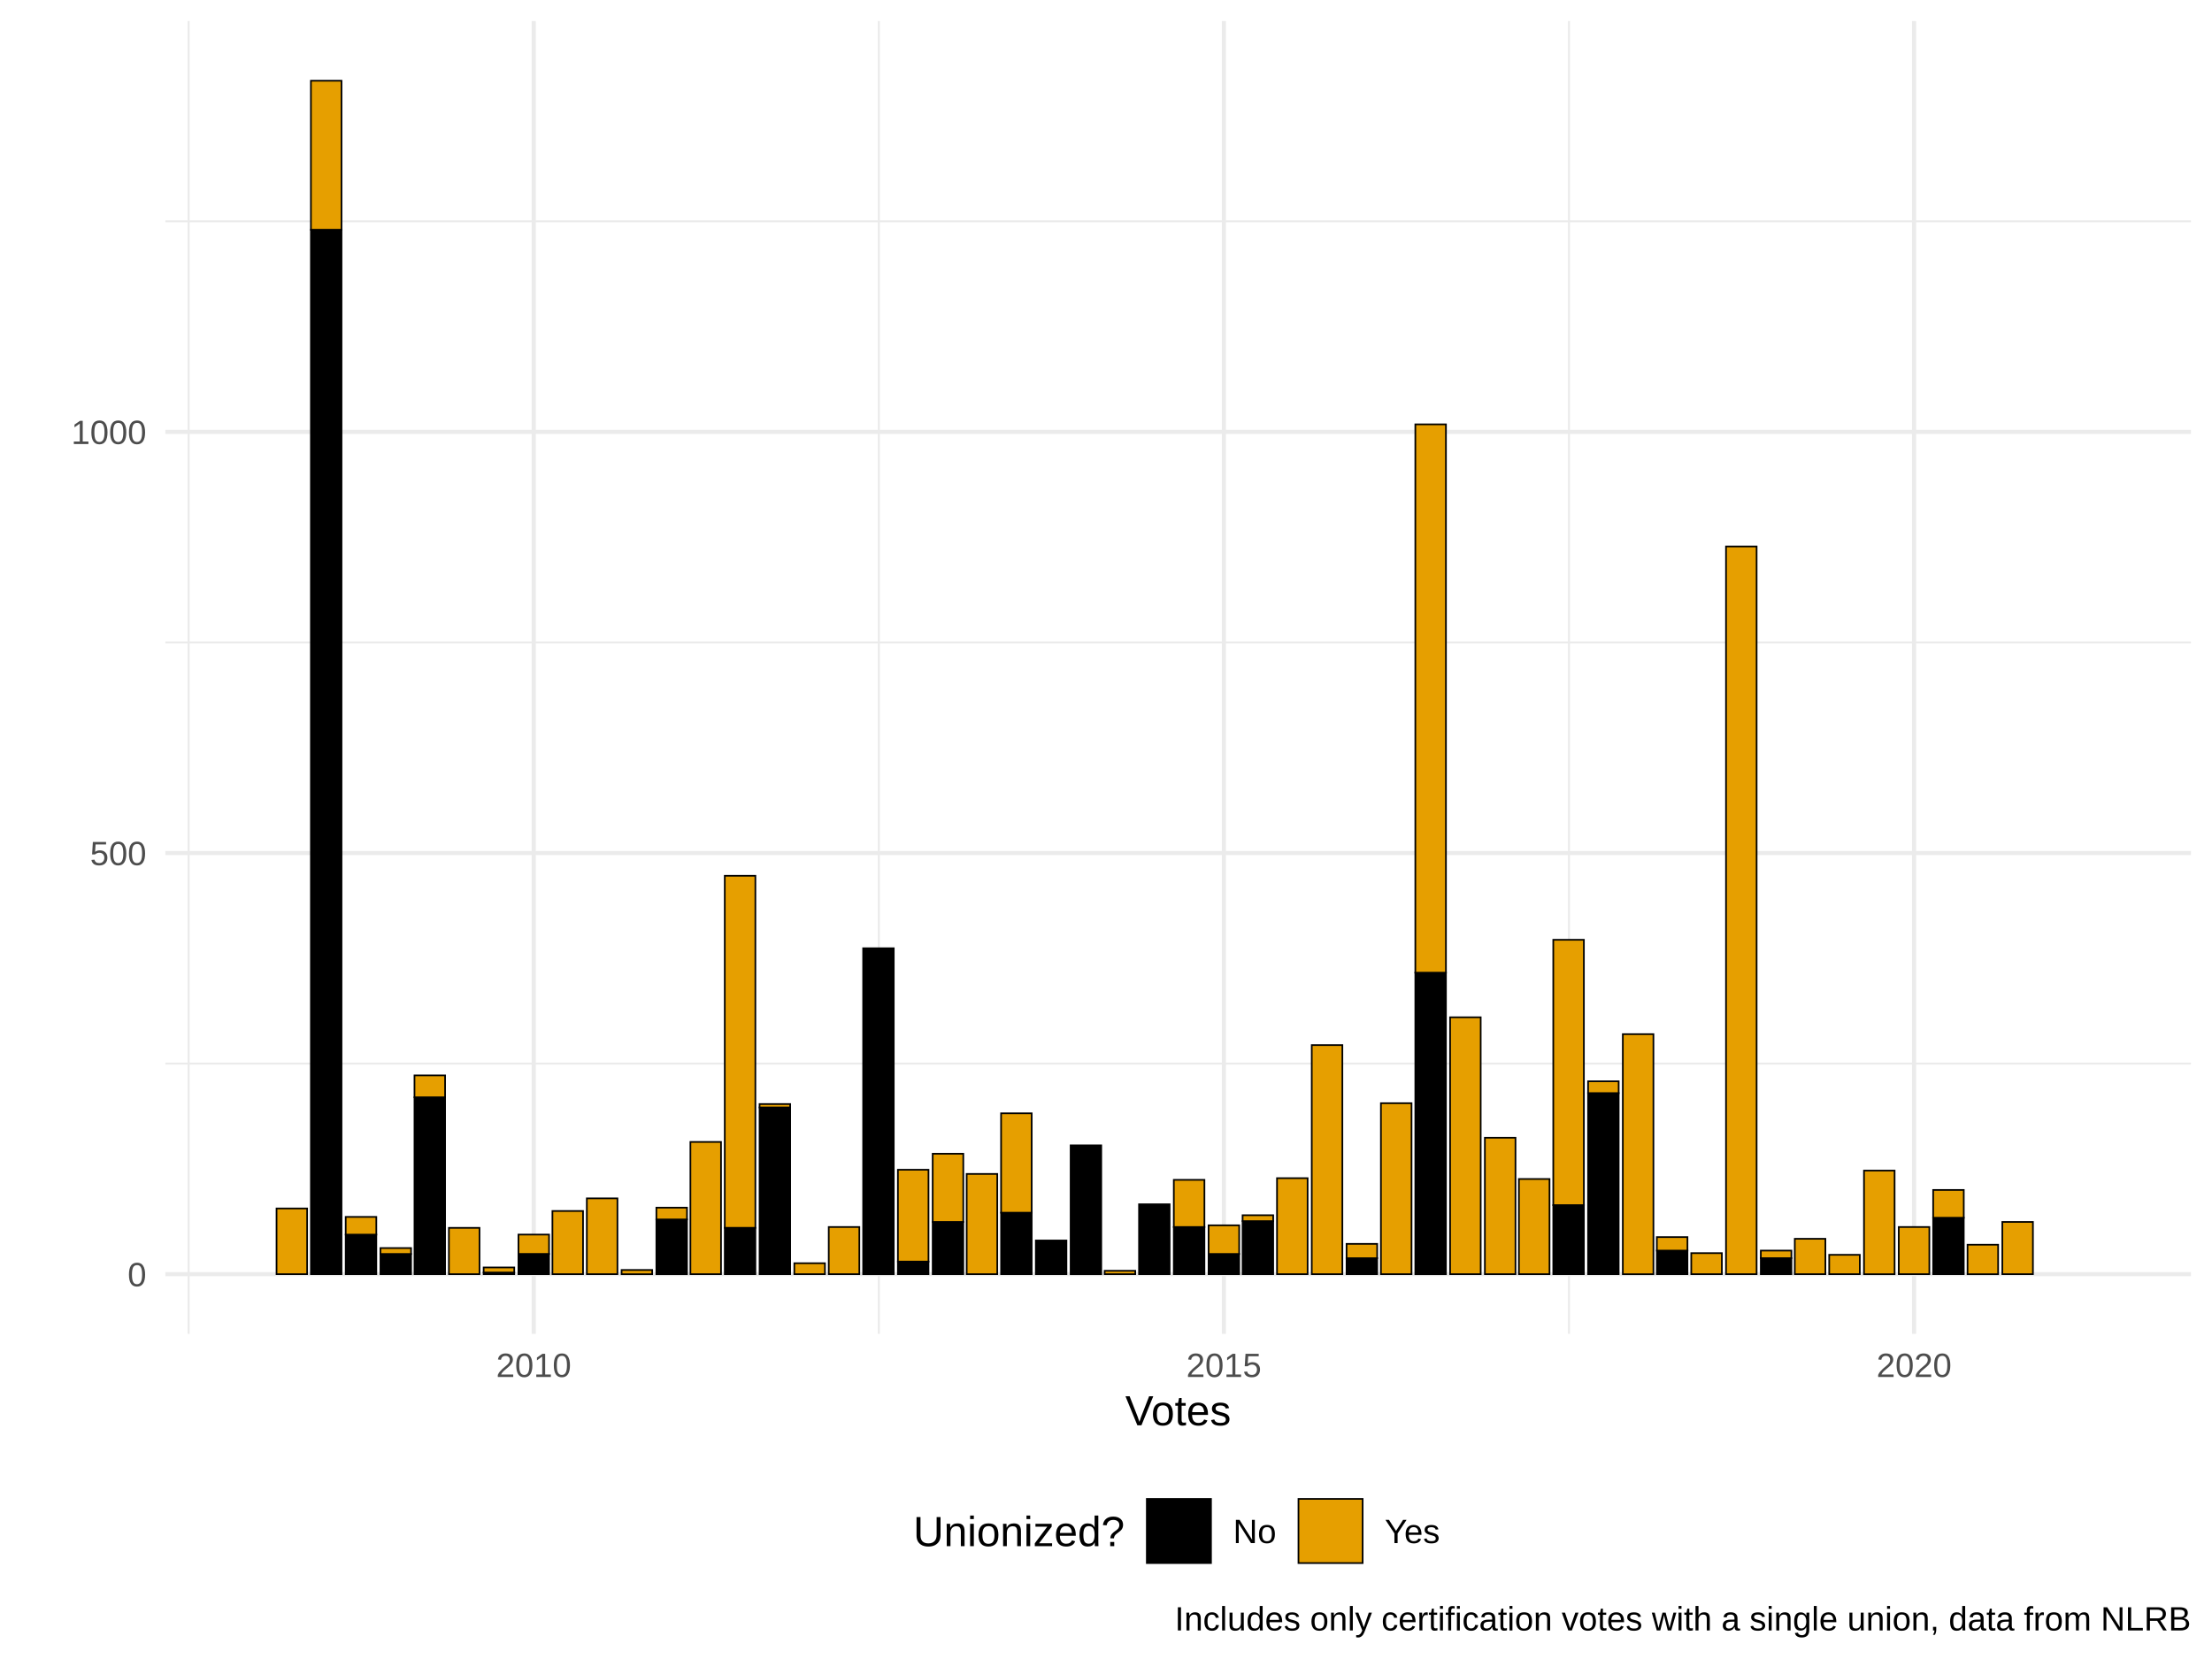
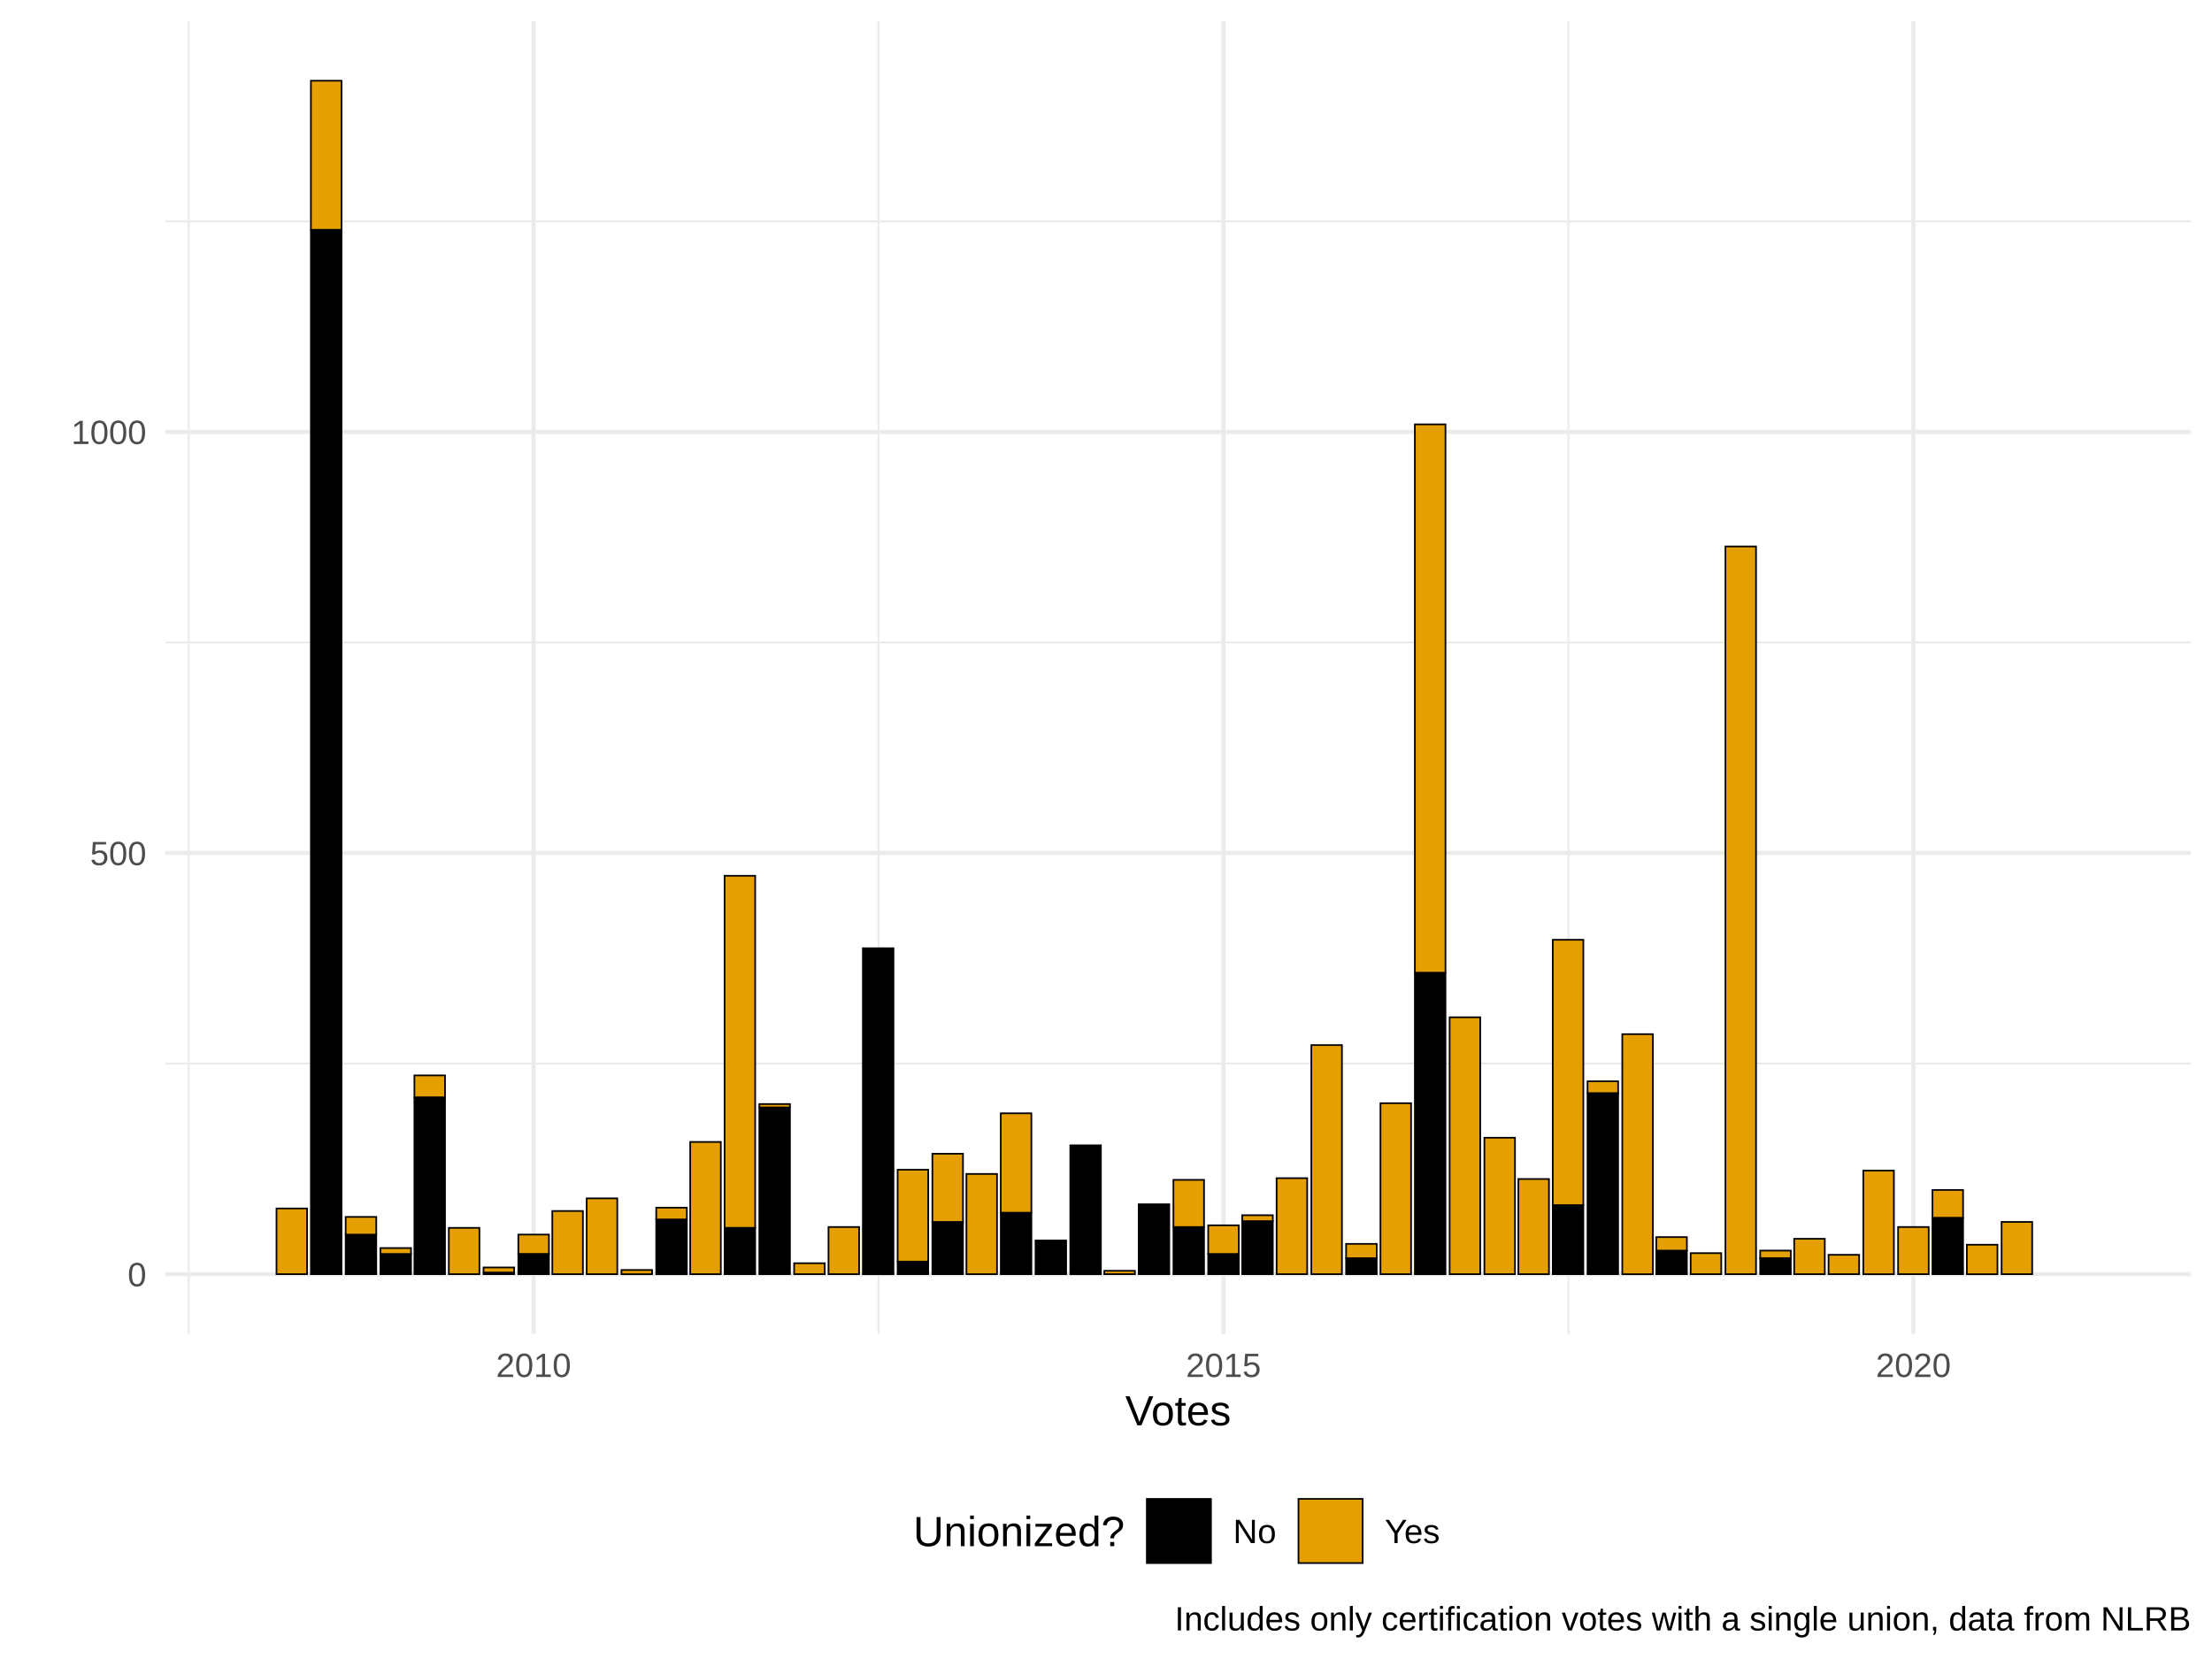
<svg xmlns="http://www.w3.org/2000/svg" class="svglite" width="576.00pt" height="432.00pt" viewBox="0 0 576.00 432.00">
  <defs>
    <style type="text/css">
    .svglite line, .svglite polyline, .svglite polygon, .svglite path, .svglite rect, .svglite circle {
      fill: none;
      stroke: #000000;
      stroke-linecap: round;
      stroke-linejoin: round;
      stroke-miterlimit: 10.00;
    }
  </style>
  </defs>
  <rect width="100%" height="100%" style="stroke: none; fill: #FFFFFF;" />
  <defs>
    <clipPath id="cpMC4wMHw1NzYuMDB8MC4wMHw0MzIuMDA=">
      <rect x="0.00" y="0.00" width="576.00" height="432.00" />
    </clipPath>
  </defs>
  <g clip-path="url(#cpMC4wMHw1NzYuMDB8MC4wMHw0MzIuMDA=)">
</g>
  <defs>
    <clipPath id="cpNDMuMDZ8NTcwLjUyfDUuNDh8MzQ3LjMz">
      <rect x="43.06" y="5.48" width="527.46" height="341.85" />
    </clipPath>
  </defs>
  <g clip-path="url(#cpNDMuMDZ8NTcwLjUyfDUuNDh8MzQ3LjMz)">
    <polyline points="43.06,276.96 570.52,276.96 " style="stroke-width: 0.53; stroke: #EBEBEB; stroke-linecap: butt;" />
    <polyline points="43.06,167.30 570.52,167.30 " style="stroke-width: 0.53; stroke: #EBEBEB; stroke-linecap: butt;" />
    <polyline points="43.06,57.64 570.52,57.64 " style="stroke-width: 0.53; stroke: #EBEBEB; stroke-linecap: butt;" />
-     <polyline points="49.12,347.33 49.12,5.48 " style="stroke-width: 0.53; stroke: #EBEBEB; stroke-linecap: butt;" />
-     <polyline points="228.84,347.33 228.84,5.48 " style="stroke-width: 0.53; stroke: #EBEBEB; stroke-linecap: butt;" />
-     <polyline points="408.56,347.33 408.56,5.48 " style="stroke-width: 0.53; stroke: #EBEBEB; stroke-linecap: butt;" />
+     <polyline points="49.13,347.33 49.13,5.48 " style="stroke-width: 0.53; stroke: #EBEBEB; stroke-linecap: butt;" />
+     <polyline points="228.77,347.33 228.77,5.48 " style="stroke-width: 0.53; stroke: #EBEBEB; stroke-linecap: butt;" />
+     <polyline points="408.42,347.33 408.42,5.48 " style="stroke-width: 0.53; stroke: #EBEBEB; stroke-linecap: butt;" />
    <polyline points="43.06,331.79 570.52,331.79 " style="stroke-width: 1.07; stroke: #EBEBEB; stroke-linecap: butt;" />
    <polyline points="43.06,222.13 570.52,222.13 " style="stroke-width: 1.07; stroke: #EBEBEB; stroke-linecap: butt;" />
    <polyline points="43.06,112.47 570.52,112.47 " style="stroke-width: 1.07; stroke: #EBEBEB; stroke-linecap: butt;" />
-     <polyline points="138.98,347.33 138.98,5.48 " style="stroke-width: 1.07; stroke: #EBEBEB; stroke-linecap: butt;" />
-     <polyline points="318.70,347.33 318.70,5.48 " style="stroke-width: 1.07; stroke: #EBEBEB; stroke-linecap: butt;" />
-     <polyline points="498.42,347.33 498.42,5.48 " style="stroke-width: 1.07; stroke: #EBEBEB; stroke-linecap: butt;" />
+     <polyline points="138.95,347.33 138.95,5.48 " style="stroke-width: 1.07; stroke: #EBEBEB; stroke-linecap: butt;" />
+     <polyline points="318.60,347.33 318.60,5.48 " style="stroke-width: 1.07; stroke: #EBEBEB; stroke-linecap: butt;" />
+     <polyline points="498.24,347.33 498.24,5.48 " style="stroke-width: 1.07; stroke: #EBEBEB; stroke-linecap: butt;" />
    <rect x="80.96" y="59.84" width="7.97" height="271.95" style="stroke-width: 0.43; stroke-linecap: square; stroke-linejoin: miter; fill: #000000;" />
-     <rect x="90.02" y="321.48" width="7.97" height="10.31" style="stroke-width: 0.43; stroke-linecap: square; stroke-linejoin: miter; fill: #000000;" />
-     <rect x="99.07" y="326.53" width="7.97" height="5.26" style="stroke-width: 0.43; stroke-linecap: square; stroke-linejoin: miter; fill: #000000;" />
-     <rect x="107.93" y="285.73" width="7.97" height="46.06" style="stroke-width: 0.43; stroke-linecap: square; stroke-linejoin: miter; fill: #000000;" />
-     <rect x="125.94" y="331.35" width="7.97" height="0.44" style="stroke-width: 0.43; stroke-linecap: square; stroke-linejoin: miter; fill: #000000;" />
-     <rect x="135.00" y="326.53" width="7.97" height="5.26" style="stroke-width: 0.43; stroke-linecap: square; stroke-linejoin: miter; fill: #000000;" />
-     <rect x="170.92" y="317.54" width="7.97" height="14.26" style="stroke-width: 0.43; stroke-linecap: square; stroke-linejoin: miter; fill: #000000;" />
-     <rect x="188.73" y="319.73" width="7.97" height="12.06" style="stroke-width: 0.43; stroke-linecap: square; stroke-linejoin: miter; fill: #000000;" />
-     <rect x="197.79" y="288.37" width="7.97" height="43.42" style="stroke-width: 0.43; stroke-linecap: square; stroke-linejoin: miter; fill: #000000;" />
-     <rect x="224.76" y="246.92" width="7.97" height="84.88" style="stroke-width: 0.43; stroke-linecap: square; stroke-linejoin: miter; fill: #000000;" />
-     <rect x="233.81" y="328.50" width="7.97" height="3.29" style="stroke-width: 0.43; stroke-linecap: square; stroke-linejoin: miter; fill: #000000;" />
-     <rect x="242.87" y="318.19" width="7.97" height="13.60" style="stroke-width: 0.43; stroke-linecap: square; stroke-linejoin: miter; fill: #000000;" />
-     <rect x="260.68" y="315.78" width="7.97" height="16.01" style="stroke-width: 0.43; stroke-linecap: square; stroke-linejoin: miter; fill: #000000;" />
-     <rect x="269.73" y="323.02" width="7.97" height="8.77" style="stroke-width: 0.43; stroke-linecap: square; stroke-linejoin: miter; fill: #000000;" />
-     <rect x="278.79" y="298.24" width="7.97" height="33.56" style="stroke-width: 0.43; stroke-linecap: square; stroke-linejoin: miter; fill: #000000;" />
-     <rect x="296.60" y="313.59" width="7.97" height="18.20" style="stroke-width: 0.43; stroke-linecap: square; stroke-linejoin: miter; fill: #000000;" />
-     <rect x="305.66" y="319.51" width="7.97" height="12.28" style="stroke-width: 0.43; stroke-linecap: square; stroke-linejoin: miter; fill: #000000;" />
-     <rect x="314.71" y="326.53" width="7.97" height="5.26" style="stroke-width: 0.43; stroke-linecap: square; stroke-linejoin: miter; fill: #000000;" />
-     <rect x="323.57" y="317.97" width="7.97" height="13.82" style="stroke-width: 0.43; stroke-linecap: square; stroke-linejoin: miter; fill: #000000;" />
-     <rect x="350.64" y="327.62" width="7.97" height="4.17" style="stroke-width: 0.43; stroke-linecap: square; stroke-linejoin: miter; fill: #000000;" />
-     <rect x="368.55" y="253.28" width="7.97" height="78.52" style="stroke-width: 0.43; stroke-linecap: square; stroke-linejoin: miter; fill: #000000;" />
-     <rect x="404.47" y="313.81" width="7.97" height="17.98" style="stroke-width: 0.43; stroke-linecap: square; stroke-linejoin: miter; fill: #000000;" />
-     <rect x="413.53" y="284.64" width="7.97" height="47.15" style="stroke-width: 0.43; stroke-linecap: square; stroke-linejoin: miter; fill: #000000;" />
-     <rect x="431.44" y="325.65" width="7.97" height="6.14" style="stroke-width: 0.43; stroke-linecap: square; stroke-linejoin: miter; fill: #000000;" />
-     <rect x="458.51" y="327.62" width="7.97" height="4.17" style="stroke-width: 0.43; stroke-linecap: square; stroke-linejoin: miter; fill: #000000;" />
-     <rect x="503.39" y="317.10" width="7.97" height="14.69" style="stroke-width: 0.43; stroke-linecap: square; stroke-linejoin: miter; fill: #000000;" />
-     <rect x="72.01" y="314.68" width="7.97" height="17.11" style="stroke-width: 0.43; stroke-linecap: square; stroke-linejoin: miter; fill: #E69F00;" />
+     <rect x="90.01" y="321.48" width="7.97" height="10.31" style="stroke-width: 0.43; stroke-linecap: square; stroke-linejoin: miter; fill: #000000;" />
+     <rect x="99.06" y="326.53" width="7.97" height="5.26" style="stroke-width: 0.43; stroke-linecap: square; stroke-linejoin: miter; fill: #000000;" />
+     <rect x="107.91" y="285.73" width="7.97" height="46.06" style="stroke-width: 0.43; stroke-linecap: square; stroke-linejoin: miter; fill: #000000;" />
+     <rect x="125.92" y="331.35" width="7.97" height="0.44" style="stroke-width: 0.43; stroke-linecap: square; stroke-linejoin: miter; fill: #000000;" />
+     <rect x="134.97" y="326.53" width="7.97" height="5.26" style="stroke-width: 0.43; stroke-linecap: square; stroke-linejoin: miter; fill: #000000;" />
+     <rect x="170.88" y="317.54" width="7.97" height="14.26" style="stroke-width: 0.43; stroke-linecap: square; stroke-linejoin: miter; fill: #000000;" />
+     <rect x="188.68" y="319.73" width="7.97" height="12.06" style="stroke-width: 0.43; stroke-linecap: square; stroke-linejoin: miter; fill: #000000;" />
+     <rect x="197.73" y="288.37" width="7.97" height="43.42" style="stroke-width: 0.43; stroke-linecap: square; stroke-linejoin: miter; fill: #000000;" />
+     <rect x="224.69" y="246.92" width="7.97" height="84.88" style="stroke-width: 0.43; stroke-linecap: square; stroke-linejoin: miter; fill: #000000;" />
+     <rect x="233.74" y="328.50" width="7.97" height="3.29" style="stroke-width: 0.43; stroke-linecap: square; stroke-linejoin: miter; fill: #000000;" />
+     <rect x="242.79" y="318.19" width="7.97" height="13.60" style="stroke-width: 0.43; stroke-linecap: square; stroke-linejoin: miter; fill: #000000;" />
+     <rect x="260.60" y="315.78" width="7.97" height="16.01" style="stroke-width: 0.43; stroke-linecap: square; stroke-linejoin: miter; fill: #000000;" />
+     <rect x="269.65" y="323.02" width="7.97" height="8.77" style="stroke-width: 0.43; stroke-linecap: square; stroke-linejoin: miter; fill: #000000;" />
+     <rect x="278.70" y="298.24" width="7.97" height="33.56" style="stroke-width: 0.43; stroke-linecap: square; stroke-linejoin: miter; fill: #000000;" />
+     <rect x="296.51" y="313.59" width="7.97" height="18.20" style="stroke-width: 0.43; stroke-linecap: square; stroke-linejoin: miter; fill: #000000;" />
+     <rect x="305.56" y="319.51" width="7.97" height="12.28" style="stroke-width: 0.43; stroke-linecap: square; stroke-linejoin: miter; fill: #000000;" />
+     <rect x="314.61" y="326.53" width="7.97" height="5.26" style="stroke-width: 0.43; stroke-linecap: square; stroke-linejoin: miter; fill: #000000;" />
+     <rect x="323.47" y="317.97" width="7.97" height="13.82" style="stroke-width: 0.43; stroke-linecap: square; stroke-linejoin: miter; fill: #000000;" />
+     <rect x="350.52" y="327.62" width="7.97" height="4.17" style="stroke-width: 0.43; stroke-linecap: square; stroke-linejoin: miter; fill: #000000;" />
+     <rect x="368.43" y="253.28" width="7.97" height="78.52" style="stroke-width: 0.43; stroke-linecap: square; stroke-linejoin: miter; fill: #000000;" />
+     <rect x="404.33" y="313.81" width="7.97" height="17.98" style="stroke-width: 0.43; stroke-linecap: square; stroke-linejoin: miter; fill: #000000;" />
+     <rect x="413.39" y="284.64" width="7.97" height="47.15" style="stroke-width: 0.43; stroke-linecap: square; stroke-linejoin: miter; fill: #000000;" />
+     <rect x="431.29" y="325.65" width="7.97" height="6.14" style="stroke-width: 0.43; stroke-linecap: square; stroke-linejoin: miter; fill: #000000;" />
+     <rect x="458.35" y="327.62" width="7.97" height="4.17" style="stroke-width: 0.43; stroke-linecap: square; stroke-linejoin: miter; fill: #000000;" />
+     <rect x="503.21" y="317.10" width="7.97" height="14.69" style="stroke-width: 0.43; stroke-linecap: square; stroke-linejoin: miter; fill: #000000;" />
+     <rect x="72.00" y="314.68" width="7.97" height="17.11" style="stroke-width: 0.43; stroke-linecap: square; stroke-linejoin: miter; fill: #E69F00;" />
    <rect x="80.96" y="21.02" width="7.97" height="38.82" style="stroke-width: 0.43; stroke-linecap: square; stroke-linejoin: miter; fill: #E69F00;" />
-     <rect x="90.02" y="316.88" width="7.97" height="4.61" style="stroke-width: 0.43; stroke-linecap: square; stroke-linejoin: miter; fill: #E69F00;" />
-     <rect x="99.07" y="324.99" width="7.97" height="1.54" style="stroke-width: 0.43; stroke-linecap: square; stroke-linejoin: miter; fill: #E69F00;" />
-     <rect x="107.93" y="280.03" width="7.97" height="5.70" style="stroke-width: 0.43; stroke-linecap: square; stroke-linejoin: miter; fill: #E69F00;" />
-     <rect x="116.89" y="319.73" width="7.97" height="12.06" style="stroke-width: 0.43; stroke-linecap: square; stroke-linejoin: miter; fill: #E69F00;" />
-     <rect x="125.94" y="330.04" width="7.97" height="1.32" style="stroke-width: 0.43; stroke-linecap: square; stroke-linejoin: miter; fill: #E69F00;" />
-     <rect x="135.00" y="321.48" width="7.97" height="5.04" style="stroke-width: 0.43; stroke-linecap: square; stroke-linejoin: miter; fill: #E69F00;" />
-     <rect x="143.85" y="315.34" width="7.97" height="16.45" style="stroke-width: 0.43; stroke-linecap: square; stroke-linejoin: miter; fill: #E69F00;" />
-     <rect x="152.81" y="312.05" width="7.97" height="19.74" style="stroke-width: 0.43; stroke-linecap: square; stroke-linejoin: miter; fill: #E69F00;" />
-     <rect x="161.86" y="330.70" width="7.97" height="1.10" style="stroke-width: 0.43; stroke-linecap: square; stroke-linejoin: miter; fill: #E69F00;" />
-     <rect x="170.92" y="314.47" width="7.97" height="3.07" style="stroke-width: 0.43; stroke-linecap: square; stroke-linejoin: miter; fill: #E69F00;" />
-     <rect x="179.78" y="297.36" width="7.97" height="34.43" style="stroke-width: 0.43; stroke-linecap: square; stroke-linejoin: miter; fill: #E69F00;" />
-     <rect x="188.73" y="228.05" width="7.97" height="91.67" style="stroke-width: 0.43; stroke-linecap: square; stroke-linejoin: miter; fill: #E69F00;" />
-     <rect x="197.79" y="287.49" width="7.97" height="0.88" style="stroke-width: 0.43; stroke-linecap: square; stroke-linejoin: miter; fill: #E69F00;" />
-     <rect x="206.84" y="328.94" width="7.97" height="2.85" style="stroke-width: 0.43; stroke-linecap: square; stroke-linejoin: miter; fill: #E69F00;" />
-     <rect x="215.80" y="319.51" width="7.97" height="12.28" style="stroke-width: 0.43; stroke-linecap: square; stroke-linejoin: miter; fill: #E69F00;" />
-     <rect x="233.81" y="304.60" width="7.97" height="23.91" style="stroke-width: 0.43; stroke-linecap: square; stroke-linejoin: miter; fill: #E69F00;" />
-     <rect x="242.87" y="300.43" width="7.97" height="17.76" style="stroke-width: 0.43; stroke-linecap: square; stroke-linejoin: miter; fill: #E69F00;" />
-     <rect x="251.72" y="305.69" width="7.97" height="26.10" style="stroke-width: 0.43; stroke-linecap: square; stroke-linejoin: miter; fill: #E69F00;" />
-     <rect x="260.68" y="289.90" width="7.97" height="25.88" style="stroke-width: 0.43; stroke-linecap: square; stroke-linejoin: miter; fill: #E69F00;" />
-     <rect x="287.65" y="330.91" width="7.97" height="0.88" style="stroke-width: 0.43; stroke-linecap: square; stroke-linejoin: miter; fill: #E69F00;" />
-     <rect x="305.66" y="307.23" width="7.97" height="12.28" style="stroke-width: 0.43; stroke-linecap: square; stroke-linejoin: miter; fill: #E69F00;" />
-     <rect x="314.71" y="319.07" width="7.97" height="7.46" style="stroke-width: 0.43; stroke-linecap: square; stroke-linejoin: miter; fill: #E69F00;" />
-     <rect x="323.57" y="316.44" width="7.97" height="1.54" style="stroke-width: 0.43; stroke-linecap: square; stroke-linejoin: miter; fill: #E69F00;" />
-     <rect x="332.53" y="306.79" width="7.97" height="25.00" style="stroke-width: 0.43; stroke-linecap: square; stroke-linejoin: miter; fill: #E69F00;" />
-     <rect x="341.58" y="272.14" width="7.97" height="59.65" style="stroke-width: 0.43; stroke-linecap: square; stroke-linejoin: miter; fill: #E69F00;" />
-     <rect x="350.64" y="323.90" width="7.97" height="3.73" style="stroke-width: 0.43; stroke-linecap: square; stroke-linejoin: miter; fill: #E69F00;" />
-     <rect x="359.59" y="287.27" width="7.97" height="44.52" style="stroke-width: 0.43; stroke-linecap: square; stroke-linejoin: miter; fill: #E69F00;" />
-     <rect x="368.55" y="110.50" width="7.97" height="142.78" style="stroke-width: 0.43; stroke-linecap: square; stroke-linejoin: miter; fill: #E69F00;" />
-     <rect x="377.60" y="264.90" width="7.97" height="66.89" style="stroke-width: 0.43; stroke-linecap: square; stroke-linejoin: miter; fill: #E69F00;" />
-     <rect x="386.66" y="296.26" width="7.97" height="35.53" style="stroke-width: 0.43; stroke-linecap: square; stroke-linejoin: miter; fill: #E69F00;" />
-     <rect x="395.52" y="307.01" width="7.97" height="24.78" style="stroke-width: 0.43; stroke-linecap: square; stroke-linejoin: miter; fill: #E69F00;" />
-     <rect x="404.47" y="244.72" width="7.97" height="69.09" style="stroke-width: 0.43; stroke-linecap: square; stroke-linejoin: miter; fill: #E69F00;" />
-     <rect x="413.53" y="281.57" width="7.97" height="3.07" style="stroke-width: 0.43; stroke-linecap: square; stroke-linejoin: miter; fill: #E69F00;" />
-     <rect x="422.58" y="269.29" width="7.97" height="62.51" style="stroke-width: 0.43; stroke-linecap: square; stroke-linejoin: miter; fill: #E69F00;" />
-     <rect x="431.44" y="322.14" width="7.97" height="3.51" style="stroke-width: 0.43; stroke-linecap: square; stroke-linejoin: miter; fill: #E69F00;" />
-     <rect x="440.40" y="326.31" width="7.97" height="5.48" style="stroke-width: 0.43; stroke-linecap: square; stroke-linejoin: miter; fill: #E69F00;" />
-     <rect x="449.45" y="142.30" width="7.97" height="189.49" style="stroke-width: 0.43; stroke-linecap: square; stroke-linejoin: miter; fill: #E69F00;" />
-     <rect x="458.51" y="325.65" width="7.97" height="1.97" style="stroke-width: 0.43; stroke-linecap: square; stroke-linejoin: miter; fill: #E69F00;" />
-     <rect x="467.36" y="322.58" width="7.97" height="9.21" style="stroke-width: 0.43; stroke-linecap: square; stroke-linejoin: miter; fill: #E69F00;" />
-     <rect x="476.32" y="326.75" width="7.97" height="5.04" style="stroke-width: 0.43; stroke-linecap: square; stroke-linejoin: miter; fill: #E69F00;" />
-     <rect x="485.38" y="304.82" width="7.97" height="26.98" style="stroke-width: 0.43; stroke-linecap: square; stroke-linejoin: miter; fill: #E69F00;" />
-     <rect x="494.43" y="319.51" width="7.97" height="12.28" style="stroke-width: 0.43; stroke-linecap: square; stroke-linejoin: miter; fill: #E69F00;" />
-     <rect x="503.39" y="309.86" width="7.97" height="7.24" style="stroke-width: 0.43; stroke-linecap: square; stroke-linejoin: miter; fill: #E69F00;" />
-     <rect x="512.34" y="324.12" width="7.97" height="7.68" style="stroke-width: 0.43; stroke-linecap: square; stroke-linejoin: miter; fill: #E69F00;" />
-     <rect x="521.40" y="318.19" width="7.97" height="13.60" style="stroke-width: 0.43; stroke-linecap: square; stroke-linejoin: miter; fill: #E69F00;" />
+     <rect x="90.01" y="316.88" width="7.97" height="4.61" style="stroke-width: 0.43; stroke-linecap: square; stroke-linejoin: miter; fill: #E69F00;" />
+     <rect x="99.06" y="324.99" width="7.97" height="1.54" style="stroke-width: 0.43; stroke-linecap: square; stroke-linejoin: miter; fill: #E69F00;" />
+     <rect x="107.91" y="280.03" width="7.97" height="5.70" style="stroke-width: 0.43; stroke-linecap: square; stroke-linejoin: miter; fill: #E69F00;" />
+     <rect x="116.87" y="319.73" width="7.97" height="12.06" style="stroke-width: 0.43; stroke-linecap: square; stroke-linejoin: miter; fill: #E69F00;" />
+     <rect x="125.92" y="330.04" width="7.97" height="1.32" style="stroke-width: 0.43; stroke-linecap: square; stroke-linejoin: miter; fill: #E69F00;" />
+     <rect x="134.97" y="321.48" width="7.97" height="5.04" style="stroke-width: 0.43; stroke-linecap: square; stroke-linejoin: miter; fill: #E69F00;" />
+     <rect x="143.82" y="315.34" width="7.97" height="16.45" style="stroke-width: 0.43; stroke-linecap: square; stroke-linejoin: miter; fill: #E69F00;" />
+     <rect x="152.77" y="312.05" width="7.97" height="19.74" style="stroke-width: 0.43; stroke-linecap: square; stroke-linejoin: miter; fill: #E69F00;" />
+     <rect x="161.83" y="330.70" width="7.97" height="1.10" style="stroke-width: 0.43; stroke-linecap: square; stroke-linejoin: miter; fill: #E69F00;" />
+     <rect x="170.88" y="314.47" width="7.97" height="3.07" style="stroke-width: 0.43; stroke-linecap: square; stroke-linejoin: miter; fill: #E69F00;" />
+     <rect x="179.73" y="297.36" width="7.97" height="34.43" style="stroke-width: 0.43; stroke-linecap: square; stroke-linejoin: miter; fill: #E69F00;" />
+     <rect x="188.68" y="228.05" width="7.97" height="91.67" style="stroke-width: 0.43; stroke-linecap: square; stroke-linejoin: miter; fill: #E69F00;" />
+     <rect x="197.73" y="287.49" width="7.97" height="0.88" style="stroke-width: 0.43; stroke-linecap: square; stroke-linejoin: miter; fill: #E69F00;" />
+     <rect x="206.79" y="328.94" width="7.97" height="2.85" style="stroke-width: 0.43; stroke-linecap: square; stroke-linejoin: miter; fill: #E69F00;" />
+     <rect x="215.74" y="319.51" width="7.97" height="12.28" style="stroke-width: 0.43; stroke-linecap: square; stroke-linejoin: miter; fill: #E69F00;" />
+     <rect x="233.74" y="304.60" width="7.97" height="23.91" style="stroke-width: 0.43; stroke-linecap: square; stroke-linejoin: miter; fill: #E69F00;" />
+     <rect x="242.79" y="300.43" width="7.97" height="17.76" style="stroke-width: 0.43; stroke-linecap: square; stroke-linejoin: miter; fill: #E69F00;" />
+     <rect x="251.65" y="305.69" width="7.97" height="26.10" style="stroke-width: 0.43; stroke-linecap: square; stroke-linejoin: miter; fill: #E69F00;" />
+     <rect x="260.60" y="289.90" width="7.97" height="25.88" style="stroke-width: 0.43; stroke-linecap: square; stroke-linejoin: miter; fill: #E69F00;" />
+     <rect x="287.56" y="330.91" width="7.97" height="0.88" style="stroke-width: 0.43; stroke-linecap: square; stroke-linejoin: miter; fill: #E69F00;" />
+     <rect x="305.56" y="307.23" width="7.97" height="12.28" style="stroke-width: 0.43; stroke-linecap: square; stroke-linejoin: miter; fill: #E69F00;" />
+     <rect x="314.61" y="319.07" width="7.97" height="7.46" style="stroke-width: 0.43; stroke-linecap: square; stroke-linejoin: miter; fill: #E69F00;" />
+     <rect x="323.47" y="316.44" width="7.97" height="1.54" style="stroke-width: 0.43; stroke-linecap: square; stroke-linejoin: miter; fill: #E69F00;" />
+     <rect x="332.42" y="306.79" width="7.97" height="25.00" style="stroke-width: 0.43; stroke-linecap: square; stroke-linejoin: miter; fill: #E69F00;" />
+     <rect x="341.47" y="272.14" width="7.97" height="59.65" style="stroke-width: 0.43; stroke-linecap: square; stroke-linejoin: miter; fill: #E69F00;" />
+     <rect x="350.52" y="323.90" width="7.97" height="3.73" style="stroke-width: 0.43; stroke-linecap: square; stroke-linejoin: miter; fill: #E69F00;" />
+     <rect x="359.47" y="287.27" width="7.97" height="44.52" style="stroke-width: 0.43; stroke-linecap: square; stroke-linejoin: miter; fill: #E69F00;" />
+     <rect x="368.43" y="110.50" width="7.97" height="142.78" style="stroke-width: 0.43; stroke-linecap: square; stroke-linejoin: miter; fill: #E69F00;" />
+     <rect x="377.48" y="264.90" width="7.97" height="66.89" style="stroke-width: 0.43; stroke-linecap: square; stroke-linejoin: miter; fill: #E69F00;" />
+     <rect x="386.53" y="296.26" width="7.97" height="35.53" style="stroke-width: 0.43; stroke-linecap: square; stroke-linejoin: miter; fill: #E69F00;" />
+     <rect x="395.38" y="307.01" width="7.97" height="24.78" style="stroke-width: 0.43; stroke-linecap: square; stroke-linejoin: miter; fill: #E69F00;" />
+     <rect x="404.33" y="244.72" width="7.97" height="69.09" style="stroke-width: 0.43; stroke-linecap: square; stroke-linejoin: miter; fill: #E69F00;" />
+     <rect x="413.39" y="281.57" width="7.97" height="3.07" style="stroke-width: 0.43; stroke-linecap: square; stroke-linejoin: miter; fill: #E69F00;" />
+     <rect x="422.44" y="269.29" width="7.97" height="62.51" style="stroke-width: 0.43; stroke-linecap: square; stroke-linejoin: miter; fill: #E69F00;" />
+     <rect x="431.29" y="322.14" width="7.97" height="3.51" style="stroke-width: 0.43; stroke-linecap: square; stroke-linejoin: miter; fill: #E69F00;" />
+     <rect x="440.24" y="326.31" width="7.97" height="5.48" style="stroke-width: 0.43; stroke-linecap: square; stroke-linejoin: miter; fill: #E69F00;" />
+     <rect x="449.30" y="142.30" width="7.97" height="189.49" style="stroke-width: 0.43; stroke-linecap: square; stroke-linejoin: miter; fill: #E69F00;" />
+     <rect x="458.35" y="325.65" width="7.97" height="1.97" style="stroke-width: 0.43; stroke-linecap: square; stroke-linejoin: miter; fill: #E69F00;" />
+     <rect x="467.20" y="322.58" width="7.97" height="9.21" style="stroke-width: 0.43; stroke-linecap: square; stroke-linejoin: miter; fill: #E69F00;" />
+     <rect x="476.15" y="326.75" width="7.97" height="5.04" style="stroke-width: 0.43; stroke-linecap: square; stroke-linejoin: miter; fill: #E69F00;" />
+     <rect x="485.20" y="304.82" width="7.97" height="26.98" style="stroke-width: 0.43; stroke-linecap: square; stroke-linejoin: miter; fill: #E69F00;" />
+     <rect x="494.26" y="319.51" width="7.97" height="12.28" style="stroke-width: 0.43; stroke-linecap: square; stroke-linejoin: miter; fill: #E69F00;" />
+     <rect x="503.21" y="309.86" width="7.97" height="7.24" style="stroke-width: 0.43; stroke-linecap: square; stroke-linejoin: miter; fill: #E69F00;" />
+     <rect x="512.16" y="324.12" width="7.97" height="7.68" style="stroke-width: 0.43; stroke-linecap: square; stroke-linejoin: miter; fill: #E69F00;" />
+     <rect x="521.21" y="318.19" width="7.97" height="13.60" style="stroke-width: 0.43; stroke-linecap: square; stroke-linejoin: miter; fill: #E69F00;" />
  </g>
  <g clip-path="url(#cpMC4wMHw1NzYuMDB8MC4wMHw0MzIuMDA=)">
    <text x="38.13" y="334.95" text-anchor="end" style="font-size: 8.80px; fill: #4D4D4D; font-family: Arial;" textLength="4.90px" lengthAdjust="spacingAndGlyphs">0</text>
    <text x="38.13" y="225.29" text-anchor="end" style="font-size: 8.80px; fill: #4D4D4D; font-family: Arial;" textLength="14.69px" lengthAdjust="spacingAndGlyphs">500</text>
    <text x="38.13" y="115.63" text-anchor="end" style="font-size: 8.80px; fill: #4D4D4D; font-family: Arial;" textLength="19.58px" lengthAdjust="spacingAndGlyphs">1000</text>
-     <text x="138.98" y="358.57" text-anchor="middle" style="font-size: 8.80px; fill: #4D4D4D; font-family: Arial;" textLength="19.58px" lengthAdjust="spacingAndGlyphs">2010</text>
-     <text x="318.70" y="358.57" text-anchor="middle" style="font-size: 8.80px; fill: #4D4D4D; font-family: Arial;" textLength="19.58px" lengthAdjust="spacingAndGlyphs">2015</text>
-     <text x="498.42" y="358.57" text-anchor="middle" style="font-size: 8.80px; fill: #4D4D4D; font-family: Arial;" textLength="19.58px" lengthAdjust="spacingAndGlyphs">2020</text>
+     <text x="138.95" y="358.57" text-anchor="middle" style="font-size: 8.80px; fill: #4D4D4D; font-family: Arial;" textLength="19.58px" lengthAdjust="spacingAndGlyphs">2010</text>
+     <text x="318.60" y="358.57" text-anchor="middle" style="font-size: 8.80px; fill: #4D4D4D; font-family: Arial;" textLength="19.58px" lengthAdjust="spacingAndGlyphs">2015</text>
+     <text x="498.24" y="358.57" text-anchor="middle" style="font-size: 8.80px; fill: #4D4D4D; font-family: Arial;" textLength="19.58px" lengthAdjust="spacingAndGlyphs">2020</text>
    <text x="306.79" y="371.15" text-anchor="middle" style="font-size: 11.00px; font-family: Arial;" textLength="28.13px" lengthAdjust="spacingAndGlyphs">Votes</text>
    <text x="237.82" y="402.61" style="font-size: 11.00px; font-family: Arial;" textLength="55.04px" lengthAdjust="spacingAndGlyphs">Unionized?</text>
    <rect x="298.63" y="390.31" width="16.71" height="16.71" style="stroke-width: 0.43; stroke-linecap: square; stroke-linejoin: miter; fill: #000000;" />
    <rect x="338.12" y="390.31" width="16.71" height="16.71" style="stroke-width: 0.43; stroke-linecap: square; stroke-linejoin: miter; fill: #E69F00;" />
    <text x="321.11" y="401.82" style="font-size: 8.80px; font-family: Arial;" textLength="11.25px" lengthAdjust="spacingAndGlyphs">No</text>
    <text x="360.59" y="401.82" style="font-size: 8.80px; font-family: Arial;" textLength="15.16px" lengthAdjust="spacingAndGlyphs">Yes</text>
    <text x="570.52" y="424.57" text-anchor="end" style="font-size: 8.80px; font-family: Arial;" textLength="264.54px" lengthAdjust="spacingAndGlyphs">Includes only certification votes with a single union, data from NLRB</text>
  </g>
</svg>
